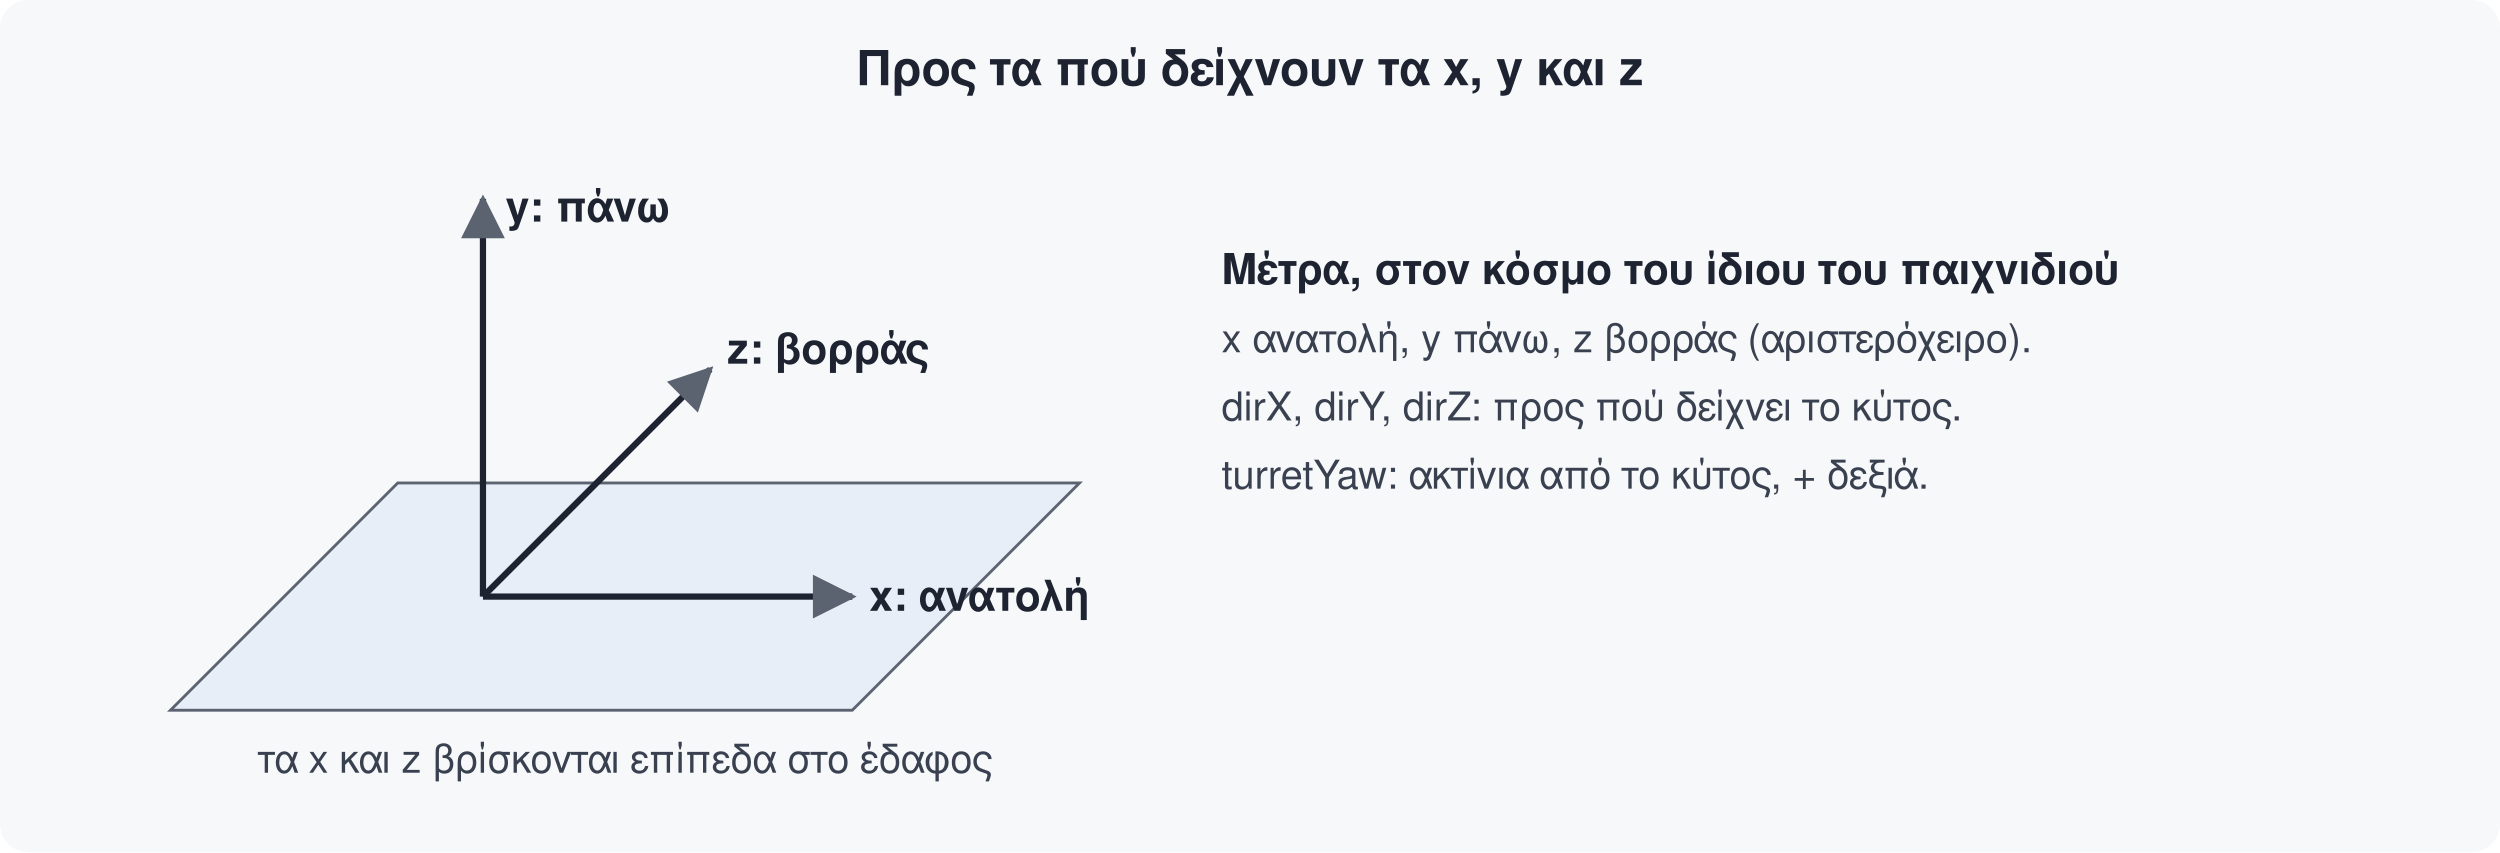
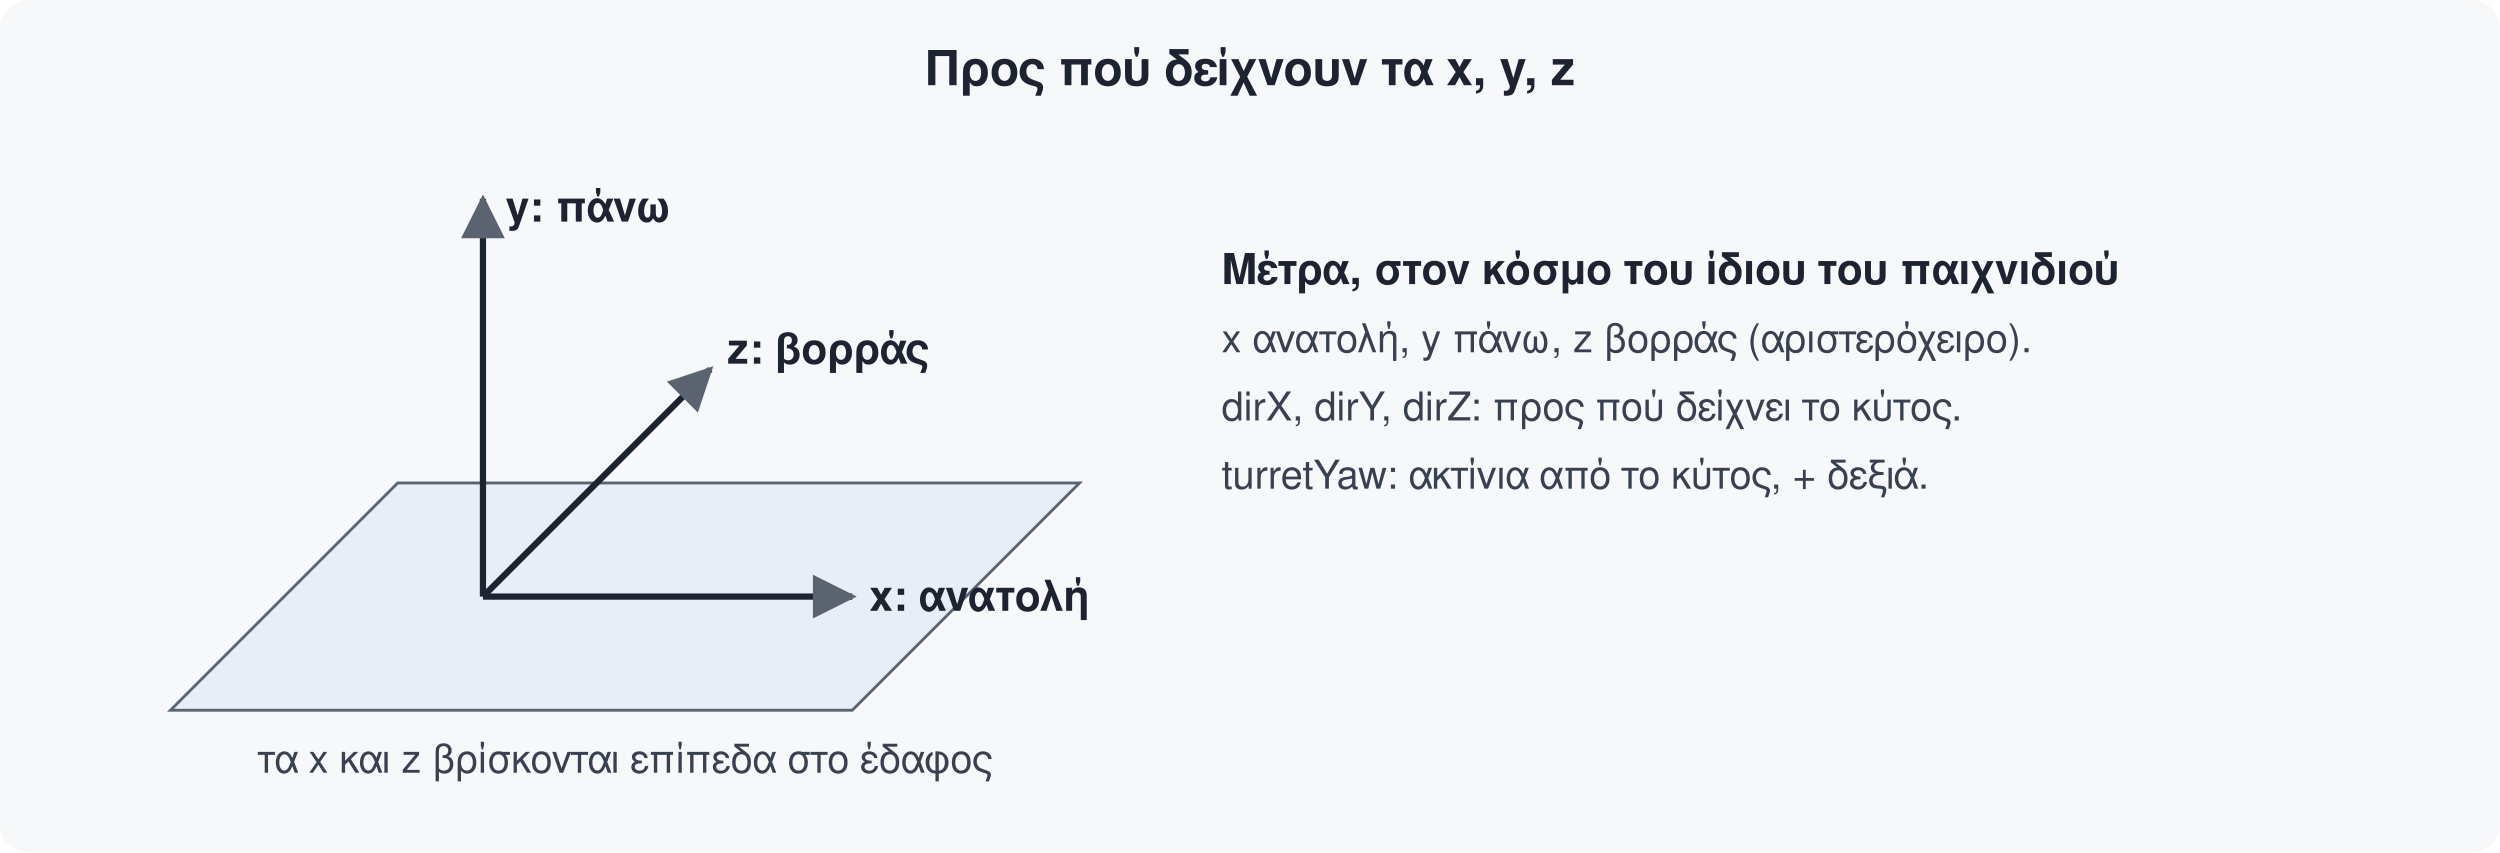
<svg xmlns="http://www.w3.org/2000/svg" width="880" height="300" viewBox="0 0 880 300" role="img" aria-label="Where x, y and z point">
  <defs>
    <marker id="a" viewBox="0 0 10 10" refX="9" refY="5" markerWidth="7" markerHeight="7" orient="auto">
      <path d="M0,0 L10,5 L0,10 z" fill="#5b6270" />
    </marker>
  </defs>
  <rect width="880" height="300" rx="10" fill="#f7f8fa" />
-   <text x="440" y="30" font-family="Segoe UI,Helvetica,Arial,sans-serif" font-size="17" font-weight="600" text-anchor="middle" fill="#1d2330">Προς τα πού δείχνουν τα x, y και z</text>
+   <text x="440" y="30" font-family="Segoe UI,Helvetica,Arial,sans-serif" font-size="17" font-weight="600" text-anchor="middle" fill="#1d2330">Προς πού δείχνουν τα x, y, z</text>
  <polygon points="60,250 300,250 380,170 140,170" fill="#e8eef7" stroke="#5b6270" stroke-width="1" />
  <text x="220" y="272" font-family="Segoe UI,Helvetica,Arial,sans-serif" font-size="14" text-anchor="middle" fill="#394150">τα x και z βρίσκονται επίπεδα στο έδαφος</text>
  <line x1="170" y1="210" x2="300" y2="210" stroke="#1d2330" stroke-width="2.2" marker-end="url(#a)" />
  <text x="306" y="215" font-family="Segoe UI,Helvetica,Arial,sans-serif" font-size="15" font-weight="600" text-anchor="start" fill="#1d2330">x: ανατολή</text>
  <line x1="170" y1="210" x2="170" y2="70" stroke="#1d2330" stroke-width="2.2" marker-end="url(#a)" />
  <text x="178" y="78" font-family="Segoe UI,Helvetica,Arial,sans-serif" font-size="15" font-weight="600" text-anchor="start" fill="#1d2330">y: πάνω</text>
  <line x1="170" y1="210" x2="250" y2="130" stroke="#1d2330" stroke-width="2.2" marker-end="url(#a)" />
  <text x="256" y="128" font-family="Segoe UI,Helvetica,Arial,sans-serif" font-size="15" font-weight="600" text-anchor="start" fill="#1d2330">z: βορράς</text>
  <text x="430" y="100" font-family="Segoe UI,Helvetica,Arial,sans-serif" font-size="15" font-weight="600" text-anchor="start" fill="#1d2330">Μέτρα, στον κόσμο του ίδιου του παιχνιδιού</text>
  <text x="430" y="124" font-family="Segoe UI,Helvetica,Arial,sans-serif" font-size="14" text-anchor="start" fill="#394150">x ανατολή, y πάνω, z βορράς (αριστερόχειρο).</text>
  <text x="430" y="148" font-family="Segoe UI,Helvetica,Arial,sans-serif" font-size="14" text-anchor="start" fill="#394150">dirX, dirY, dirZ: προς πού δείχνει το κύτος.</text>
  <text x="430" y="172" font-family="Segoe UI,Helvetica,Arial,sans-serif" font-size="14" text-anchor="start" fill="#394150">turretYaw: ακτίνια από το κύτος, + δεξιά.</text>
</svg>
